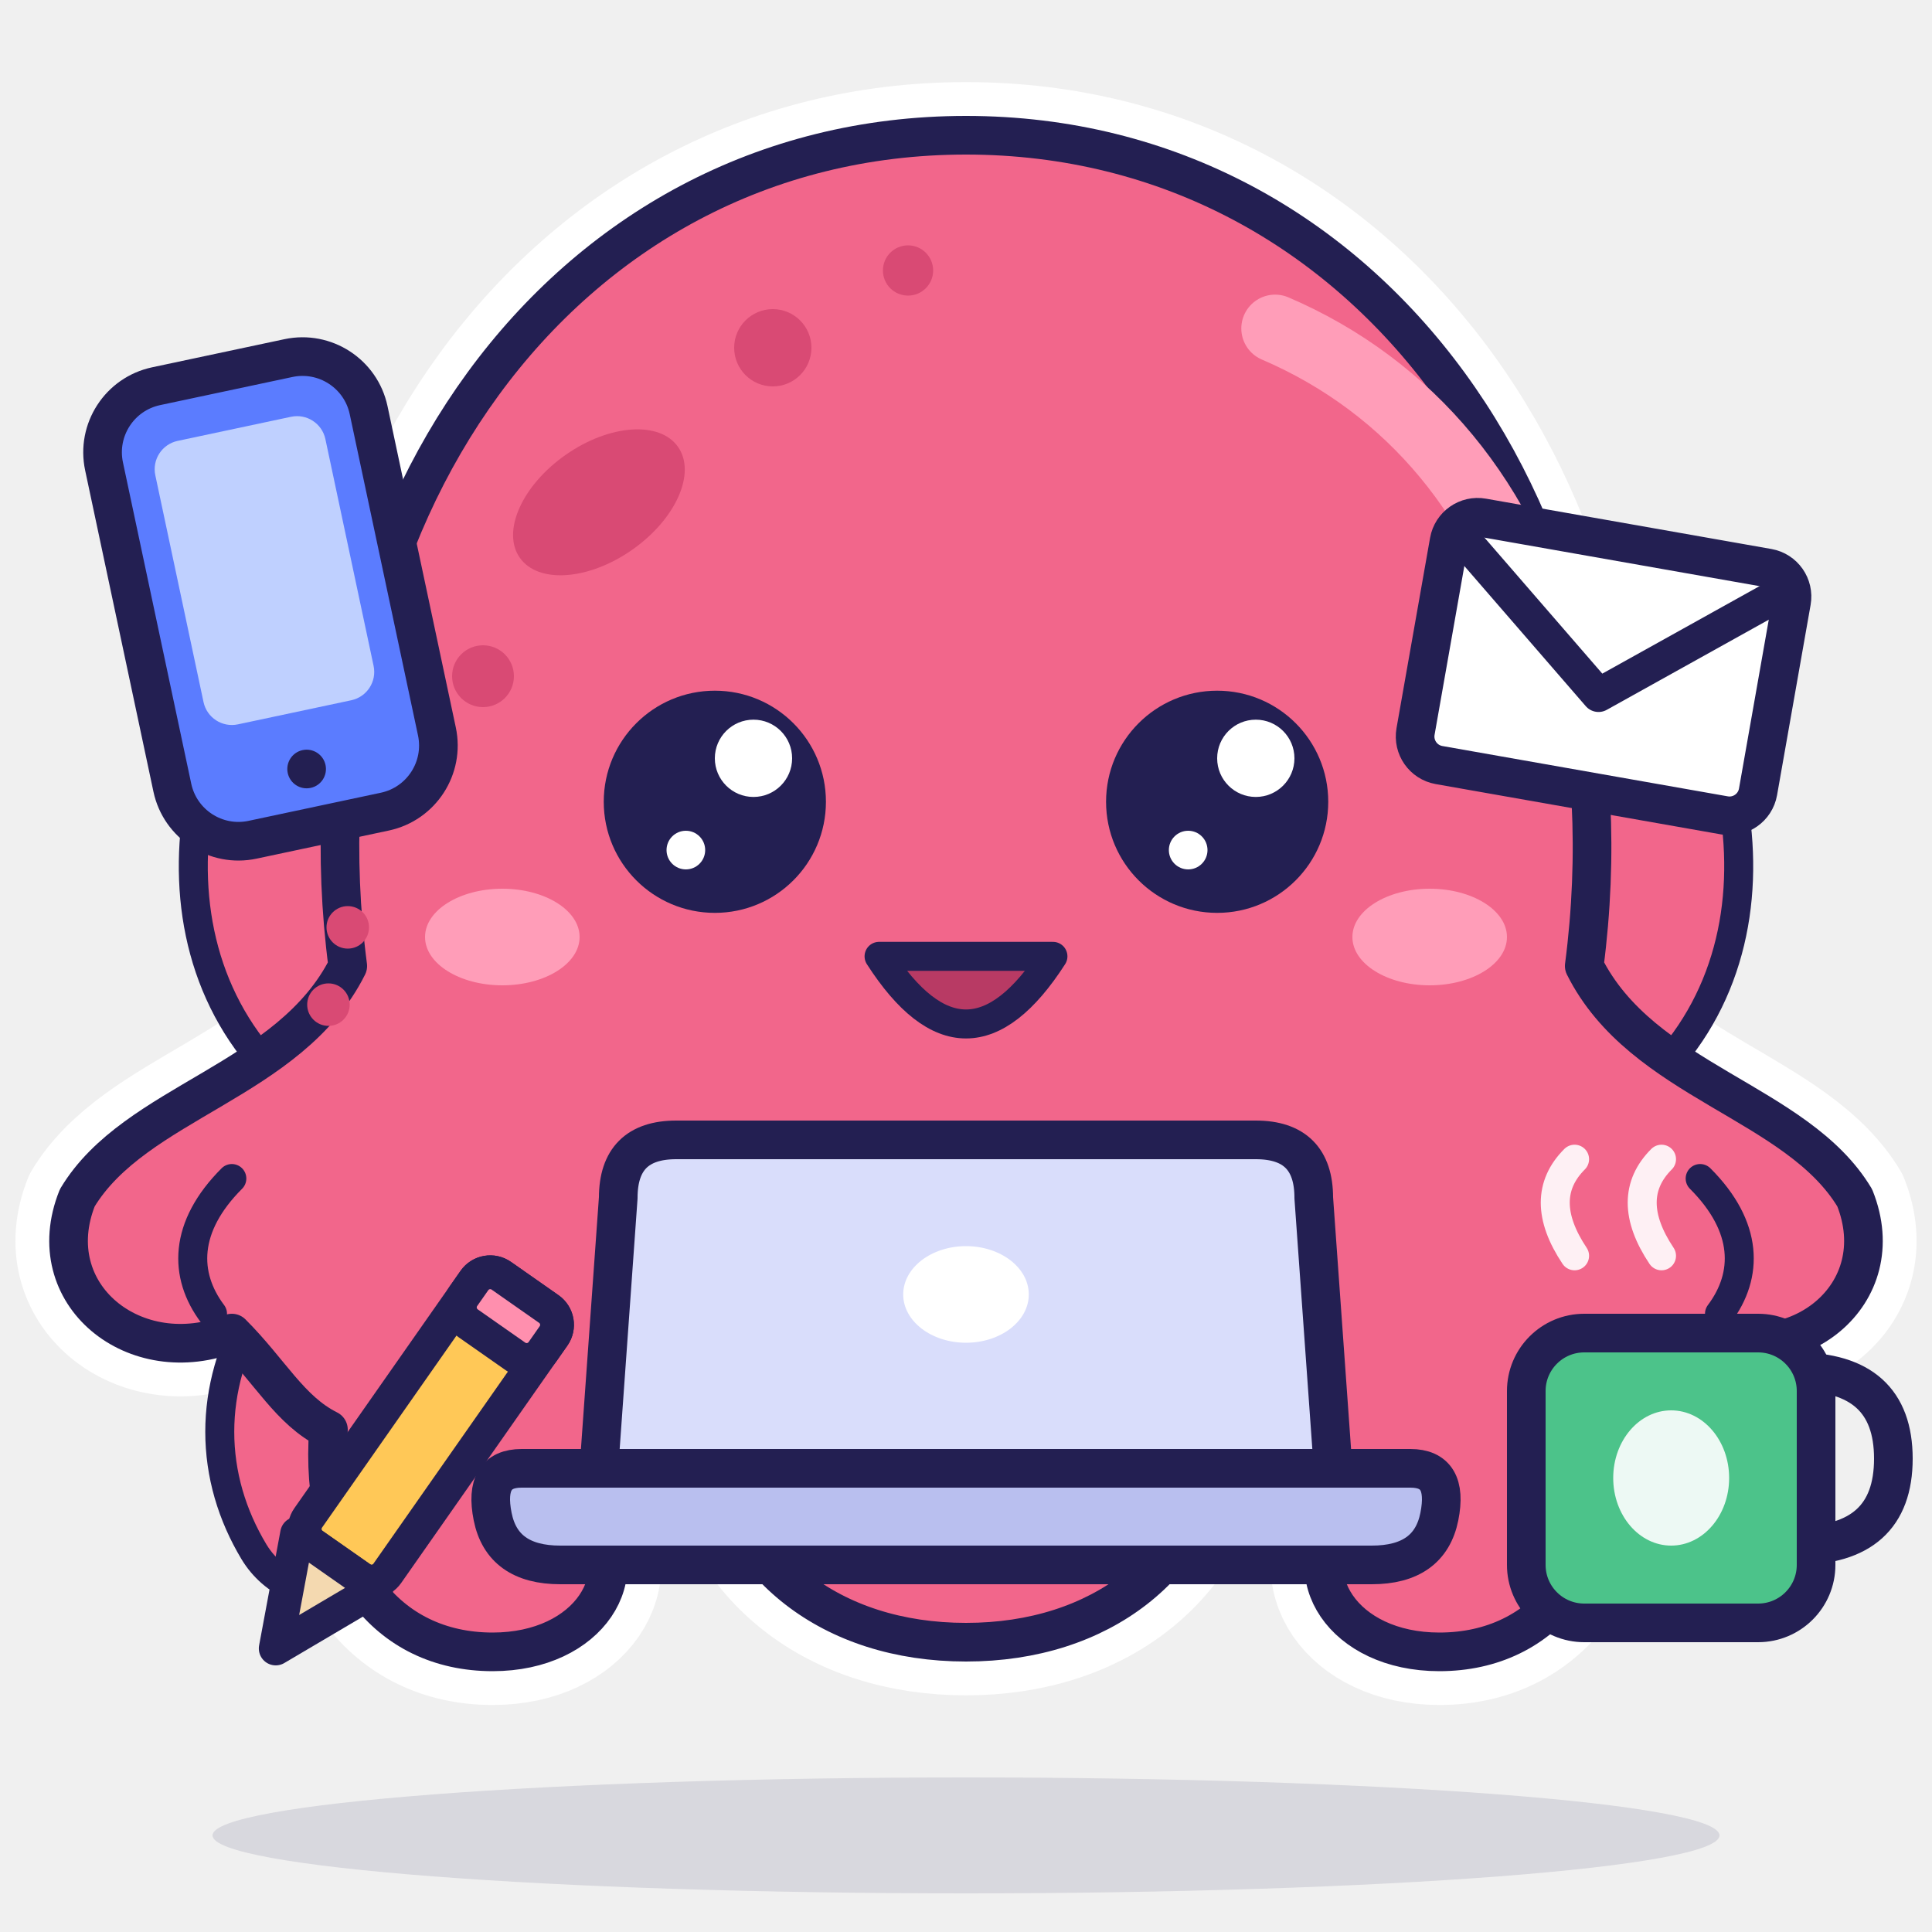
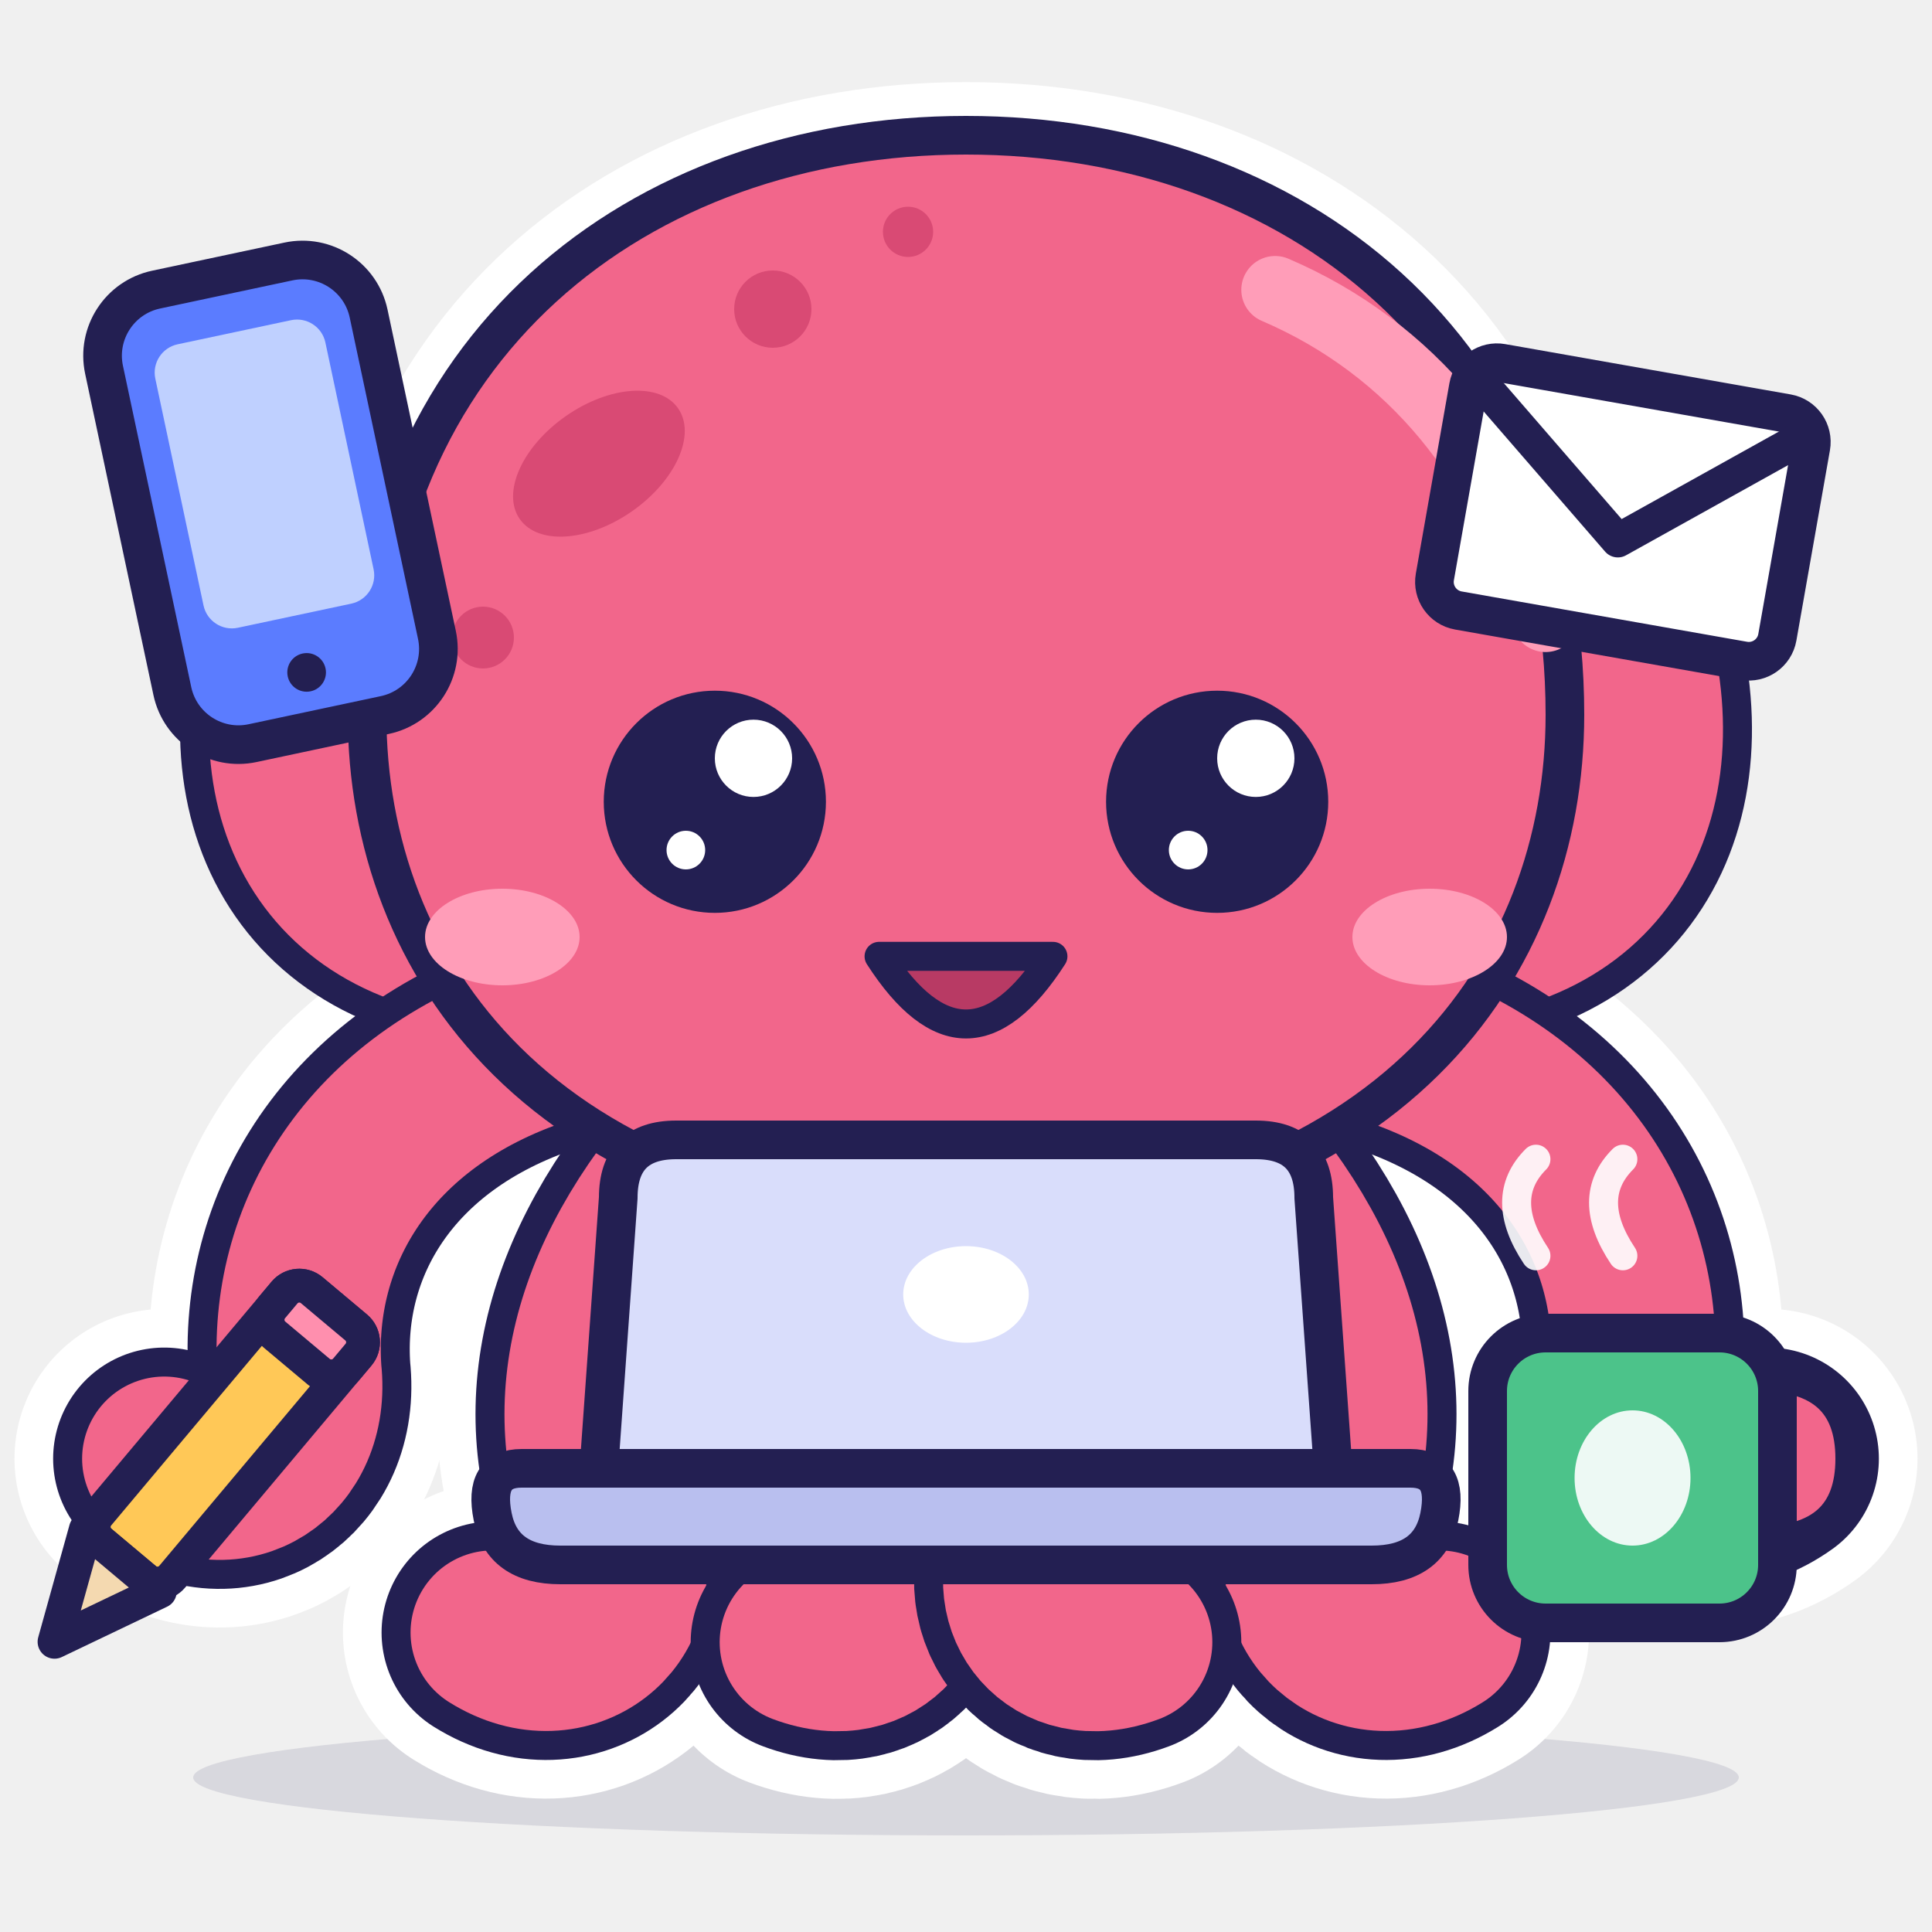
<svg xmlns="http://www.w3.org/2000/svg" viewBox="0 0 200 200" role="img" aria-label="Pouple the octopus">
-   <ellipse cx="100" cy="190" rx="78" ry="6" fill="#231F52" opacity=".12" />
-   <path d="M36 100 C30 54 58 14 100 14 C142 14 170 54 164 100 C170 112 186 114 192 124 C196 134 186 142 176 138 C172 142 170 146 166 148 C167 162 160 171 149 171 C139 171 134 163 139 157 C134 158 129 156 126 150 C124 162 114 170 100 170 C86 170 76 162 74 150 C71 156 66 158 61 157 C66 163 61 171 51 171 C40 171 33 162 34 148 C30 146 28 142 24 138 C14 142 4 134 8 124 C14 114 30 112 36 100 Z" fill="#fff" stroke="#fff" stroke-width="11" stroke-linejoin="round" />
-   <path d="M56 112 C34 112 26 98 30 82" fill="none" stroke="#231F52" stroke-width="21" stroke-linecap="round" stroke-linejoin="round" />
-   <path d="M56 112 C34 112 26 98 30 82" fill="none" stroke="#F2668B" stroke-width="15" stroke-linecap="round" stroke-linejoin="round" />
-   <path d="M144 112 C166 112 174 98 170 82" fill="none" stroke="#231F52" stroke-width="21" stroke-linecap="round" stroke-linejoin="round" />
-   <path d="M144 112 C166 112 174 98 170 82" fill="none" stroke="#F2668B" stroke-width="15" stroke-linecap="round" stroke-linejoin="round" />
-   <path d="M52 126 C34 134 28 146 34 156" fill="none" stroke="#231F52" stroke-width="21" stroke-linecap="round" stroke-linejoin="round" />
-   <path d="M52 126 C34 134 28 146 34 156" fill="none" stroke="#F2668B" stroke-width="15" stroke-linecap="round" stroke-linejoin="round" />
-   <path d="M148 126 C168 134 174 146 168 156" fill="none" stroke="#231F52" stroke-width="21" stroke-linecap="round" stroke-linejoin="round" />
-   <path d="M148 126 C168 134 174 146 168 156" fill="none" stroke="#F2668B" stroke-width="15" stroke-linecap="round" stroke-linejoin="round" />
-   <path d="M36 100 C30 54 58 14 100 14 C142 14 170 54 164 100 C170 112 186 114 192 124 C196 134 186 142 176 138 C172 142 170 146 166 148 C167 162 160 171 149 171 C139 171 134 163 139 157 C134 158 129 156 126 150 C124 162 114 170 100 170 C86 170 76 162 74 150 C71 156 66 158 61 157 C66 163 61 171 51 171 C40 171 33 162 34 148 C30 146 28 142 24 138 C14 142 4 134 8 124 C14 114 30 112 36 100 Z" fill="#F2668B" stroke="#231F52" stroke-width="4" stroke-linejoin="round" />
-   <path d="M176 122 C181 127 181 132 178 136" fill="none" stroke="#231F52" stroke-width="3" stroke-linecap="round" />
-   <path d="M24 122 C19 127 19 132 22 136" fill="none" stroke="#231F52" stroke-width="3" stroke-linecap="round" />
-   <path d="M132 34 C146 40 156 52 160 68" fill="none" stroke="#FF9DB8" stroke-width="7" stroke-linecap="round" />
-   <ellipse cx="62" cy="52" rx="10" ry="6" transform="rotate(-35 62 52)" fill="#D94A74" />
-   <circle cx="80" cy="36" r="4" fill="#D94A74" />
-   <circle cx="50" cy="70" r="3.2" fill="#D94A74" />
-   <circle cx="94" cy="28" r="2.6" fill="#D94A74" />
-   <circle cx="146" cy="156" r="2.2" fill="#D94A74" />
-   <circle cx="136" cy="154" r="2.2" fill="#D94A74" />
-   <circle cx="100" cy="160" r="2.2" fill="#D94A74" />
-   <circle cx="110" cy="158" r="2.2" fill="#D94A74" />
-   <circle cx="55" cy="154" r="2.2" fill="#D94A74" />
-   <circle cx="65" cy="152" r="2.2" fill="#D94A74" />
+   <ellipse cx="100" cy="184" rx="80" ry="6" fill="#231F52" opacity=".12" />
+   <path d="M56 108 C38 114 30 128 31 142 C32 151 24 156 17 151" fill="none" stroke="#fff" stroke-width="31" stroke-linecap="round" stroke-linejoin="round" />
+   <path d="M72 120 C60 134 58 148 64 160 C67 167 59 174 51 169" fill="none" stroke="#fff" stroke-width="31" stroke-linecap="round" stroke-linejoin="round" />
+   <path d="M90 124 C86 138 88 150 93 160 C96 166 91 173 83 170" fill="none" stroke="#fff" stroke-width="31" stroke-linecap="round" stroke-linejoin="round" />
+   <path d="M144 108 C162 114 170 128 169 142 C168 151 176 156 183 151" fill="none" stroke="#fff" stroke-width="31" stroke-linecap="round" stroke-linejoin="round" />
+   <path d="M128 120 C140 134 142 148 136 160 C133 167 141 174 149 169" fill="none" stroke="#fff" stroke-width="31" stroke-linecap="round" stroke-linejoin="round" />
+   <path d="M110 124 C114 138 112 150 107 160 C104 166 109 173 117 170" fill="none" stroke="#fff" stroke-width="31" stroke-linecap="round" stroke-linejoin="round" />
+   <path d="M38 74 C38 36 66 14 100 14 C134 14 162 36 162 74 C162 100 144 126 100 127 C56 126 38 100 38 74 Z" fill="#fff" stroke="#fff" stroke-width="11" stroke-linejoin="round" />
+   <path d="M58 98 C36 100 26 86 30 68" fill="none" stroke="#231F52" stroke-width="21" stroke-linecap="round" stroke-linejoin="round" />
+   <path d="M58 98 C36 100 26 86 30 68" fill="none" stroke="#F2668B" stroke-width="15" stroke-linecap="round" stroke-linejoin="round" />
+   <path d="M142 98 C164 100 174 86 170 68" fill="none" stroke="#231F52" stroke-width="21" stroke-linecap="round" stroke-linejoin="round" />
+   <path d="M142 98 C164 100 174 86 170 68" fill="none" stroke="#F2668B" stroke-width="15" stroke-linecap="round" stroke-linejoin="round" />
+   <path d="M56 108 C38 114 30 128 31 142 C32 151 24 156 17 151" fill="none" stroke="#231F52" stroke-width="23" stroke-linecap="round" stroke-linejoin="round" />
+   <path d="M56 108 C38 114 30 128 31 142 C32 151 24 156 17 151" fill="none" stroke="#F2668B" stroke-width="17" stroke-linecap="round" stroke-linejoin="round" />
+   <path d="M72 120 C60 134 58 148 64 160 C67 167 59 174 51 169" fill="none" stroke="#231F52" stroke-width="23" stroke-linecap="round" stroke-linejoin="round" />
+   <path d="M72 120 C60 134 58 148 64 160 C67 167 59 174 51 169" fill="none" stroke="#F2668B" stroke-width="17" stroke-linecap="round" stroke-linejoin="round" />
+   <path d="M90 124 C86 138 88 150 93 160 C96 166 91 173 83 170" fill="none" stroke="#231F52" stroke-width="23" stroke-linecap="round" stroke-linejoin="round" />
+   <path d="M90 124 C86 138 88 150 93 160 C96 166 91 173 83 170" fill="none" stroke="#F2668B" stroke-width="17" stroke-linecap="round" stroke-linejoin="round" />
+   <path d="M144 108 C162 114 170 128 169 142 C168 151 176 156 183 151" fill="none" stroke="#231F52" stroke-width="23" stroke-linecap="round" stroke-linejoin="round" />
+   <path d="M144 108 C162 114 170 128 169 142 C168 151 176 156 183 151" fill="none" stroke="#F2668B" stroke-width="17" stroke-linecap="round" stroke-linejoin="round" />
+   <path d="M128 120 C140 134 142 148 136 160 C133 167 141 174 149 169" fill="none" stroke="#231F52" stroke-width="23" stroke-linecap="round" stroke-linejoin="round" />
+   <path d="M128 120 C140 134 142 148 136 160 C133 167 141 174 149 169" fill="none" stroke="#F2668B" stroke-width="17" stroke-linecap="round" stroke-linejoin="round" />
+   <path d="M110 124 C114 138 112 150 107 160 C104 166 109 173 117 170" fill="none" stroke="#231F52" stroke-width="23" stroke-linecap="round" stroke-linejoin="round" />
+   <path d="M110 124 C114 138 112 150 107 160 C104 166 109 173 117 170" fill="none" stroke="#F2668B" stroke-width="17" stroke-linecap="round" stroke-linejoin="round" />
+   <path d="M38 74 C38 36 66 14 100 14 C134 14 162 36 162 74 C162 100 144 126 100 127 C56 126 38 100 38 74 Z" fill="#F2668B" stroke="#231F52" stroke-width="4" stroke-linejoin="round" />
+   <path d="M132 30 C146 36 156 48 160 64" fill="none" stroke="#FF9DB8" stroke-width="7" stroke-linecap="round" />
+   <ellipse cx="62" cy="48" rx="10" ry="6" transform="rotate(-35 62 48)" fill="#D94A74" />
+   <circle cx="80" cy="32" r="4" fill="#D94A74" />
+   <circle cx="50" cy="66" r="3.2" fill="#D94A74" />
+   <circle cx="94" cy="24" r="2.6" fill="#D94A74" />
+   <circle cx="26" cy="148" r="2.2" fill="#D94A74" />
+   <circle cx="33" cy="140" r="2.2" fill="#D94A74" />
+   <circle cx="174" cy="148" r="2.2" fill="#D94A74" />
+   <circle cx="167" cy="140" r="2.2" fill="#D94A74" />
+   <circle cx="60" cy="160" r="2.2" fill="#D94A74" />
+   <circle cx="62" cy="152" r="2.2" fill="#D94A74" />
+   <circle cx="140" cy="160" r="2.2" fill="#D94A74" />
+   <circle cx="138" cy="152" r="2.2" fill="#D94A74" />
  <g transform="translate(0 -15)">
    <ellipse cx="52" cy="112" rx="8" ry="5" fill="#FF9DB8" />
    <ellipse cx="148" cy="112" rx="8" ry="5" fill="#FF9DB8" />
    <circle cx="74" cy="98" r="11.5" fill="#231F52" />
    <circle cx="126" cy="98" r="11.5" fill="#231F52" />
    <circle cx="78" cy="93.5" r="4" fill="#fff" />
    <circle cx="130" cy="93.5" r="4" fill="#fff" />
    <circle cx="71" cy="103" r="2" fill="#fff" />
    <circle cx="123" cy="103" r="2" fill="#fff" />
    <path d="M91 114 Q100 128 109 114 Z" fill="#B83A64" stroke="#231F52" stroke-width="3" stroke-linejoin="round" />
  </g>
-   <g transform="rotate(-12 28 62)">
-     <rect x="14" y="38" width="28" height="48" rx="7" fill="#5B7CFF" stroke="#231F52" stroke-width="4" />
-     <rect x="19" y="44" width="18" height="30" rx="3" fill="#BFD0FF" />
-     <circle cx="28" cy="80" r="2" fill="#231F52" />
+   <g transform="rotate(-12 28 52)">
+     <rect x="14" y="28" width="28" height="48" rx="7" fill="#5B7CFF" stroke="#231F52" stroke-width="4" />
+     <rect x="19" y="34" width="18" height="30" rx="3" fill="#BFD0FF" />
+     <circle cx="28" cy="70" r="2" fill="#231F52" />
  </g>
-   <g transform="rotate(10 166 69)">
-     <rect x="148" y="56" width="36" height="26" rx="3" fill="#FFFFFF" stroke="#231F52" stroke-width="4" stroke-linejoin="round" />
-     <path d="M150 59 L166 72 L182 59" fill="none" stroke="#231F52" stroke-width="3.5" stroke-linejoin="round" stroke-linecap="round" />
+   <g transform="rotate(10 168 53)">
+     <rect x="150" y="40" width="36" height="26" rx="3" fill="#FFFFFF" stroke="#231F52" stroke-width="4" stroke-linejoin="round" />
+     <path d="M152 43 L168 56 L184 43" fill="none" stroke="#231F52" stroke-width="3.5" stroke-linejoin="round" stroke-linecap="round" />
  </g>
-   <g transform="rotate(35 36 160)">
-     <rect x="31" y="128" width="10" height="34" rx="2" fill="#FFC857" stroke="#231F52" stroke-width="3.5" stroke-linejoin="round" />
-     <path d="M31 162 L36 173 L41 162 Z" fill="#F4D9B0" stroke="#231F52" stroke-width="3.5" stroke-linejoin="round" />
-     <rect x="31" y="128" width="10" height="6" rx="2" fill="#FF8FAE" stroke="#231F52" stroke-width="3.5" />
+   <g transform="rotate(40 14 160)">
+     <rect x="9" y="128" width="10" height="34" rx="2" fill="#FFC857" stroke="#231F52" stroke-width="3.5" stroke-linejoin="round" />
+     <path d="M9 162 L14 173 L19 162 Z" fill="#F4D9B0" stroke="#231F52" stroke-width="3.5" stroke-linejoin="round" />
+     <rect x="9" y="128" width="10" height="6" rx="2" fill="#FF8FAE" stroke="#231F52" stroke-width="3.5" />
  </g>
-   <path d="M163 130 q-4 -6 0 -10 M172 130 q-4 -6 0 -10" fill="none" stroke="#fff" stroke-width="3" stroke-linecap="round" opacity=".9" />
-   <path d="M186 142 q10 0 10 9 q0 9 -10 9" fill="none" stroke="#231F52" stroke-width="4" stroke-linecap="round" />
-   <rect x="158" y="138" width="30" height="30" rx="6" fill="#4CC38A" stroke="#231F52" stroke-width="4" />
-   <ellipse cx="173" cy="153" rx="6" ry="7" fill="#fff" opacity=".9" />
+   <path d="M159 130 q-4 -6 0 -10 M168 130 q-4 -6 0 -10" fill="none" stroke="#fff" stroke-width="3" stroke-linecap="round" opacity=".9" />
+   <path d="M182 142 q10 0 10 9 q0 9 -10 9" fill="none" stroke="#231F52" stroke-width="4" stroke-linecap="round" />
+   <rect x="154" y="138" width="30" height="30" rx="6" fill="#4CC38A" stroke="#231F52" stroke-width="4" />
+   <ellipse cx="169" cy="153" rx="6" ry="7" fill="#fff" opacity=".9" />
  <path d="M64 124 Q64 118 70 118 L130 118 Q136 118 136 124 L138 152 L62 152 Z" fill="#D9DDFB" stroke="#231F52" stroke-width="4" stroke-linejoin="round" />
  <ellipse cx="100" cy="134" rx="6.5" ry="5" fill="#fff" />
  <path d="M54 152 L146 152 Q150 152 149 157 Q148 162 142 162 L58 162 Q52 162 51 157 Q50 152 54 152 Z" fill="#B9BFEF" stroke="#231F52" stroke-width="4" stroke-linejoin="round" />
-   <circle cx="34" cy="104" r="2.2" fill="#D94A74" />
-   <circle cx="36" cy="96" r="2.2" fill="#D94A74" />
</svg>
